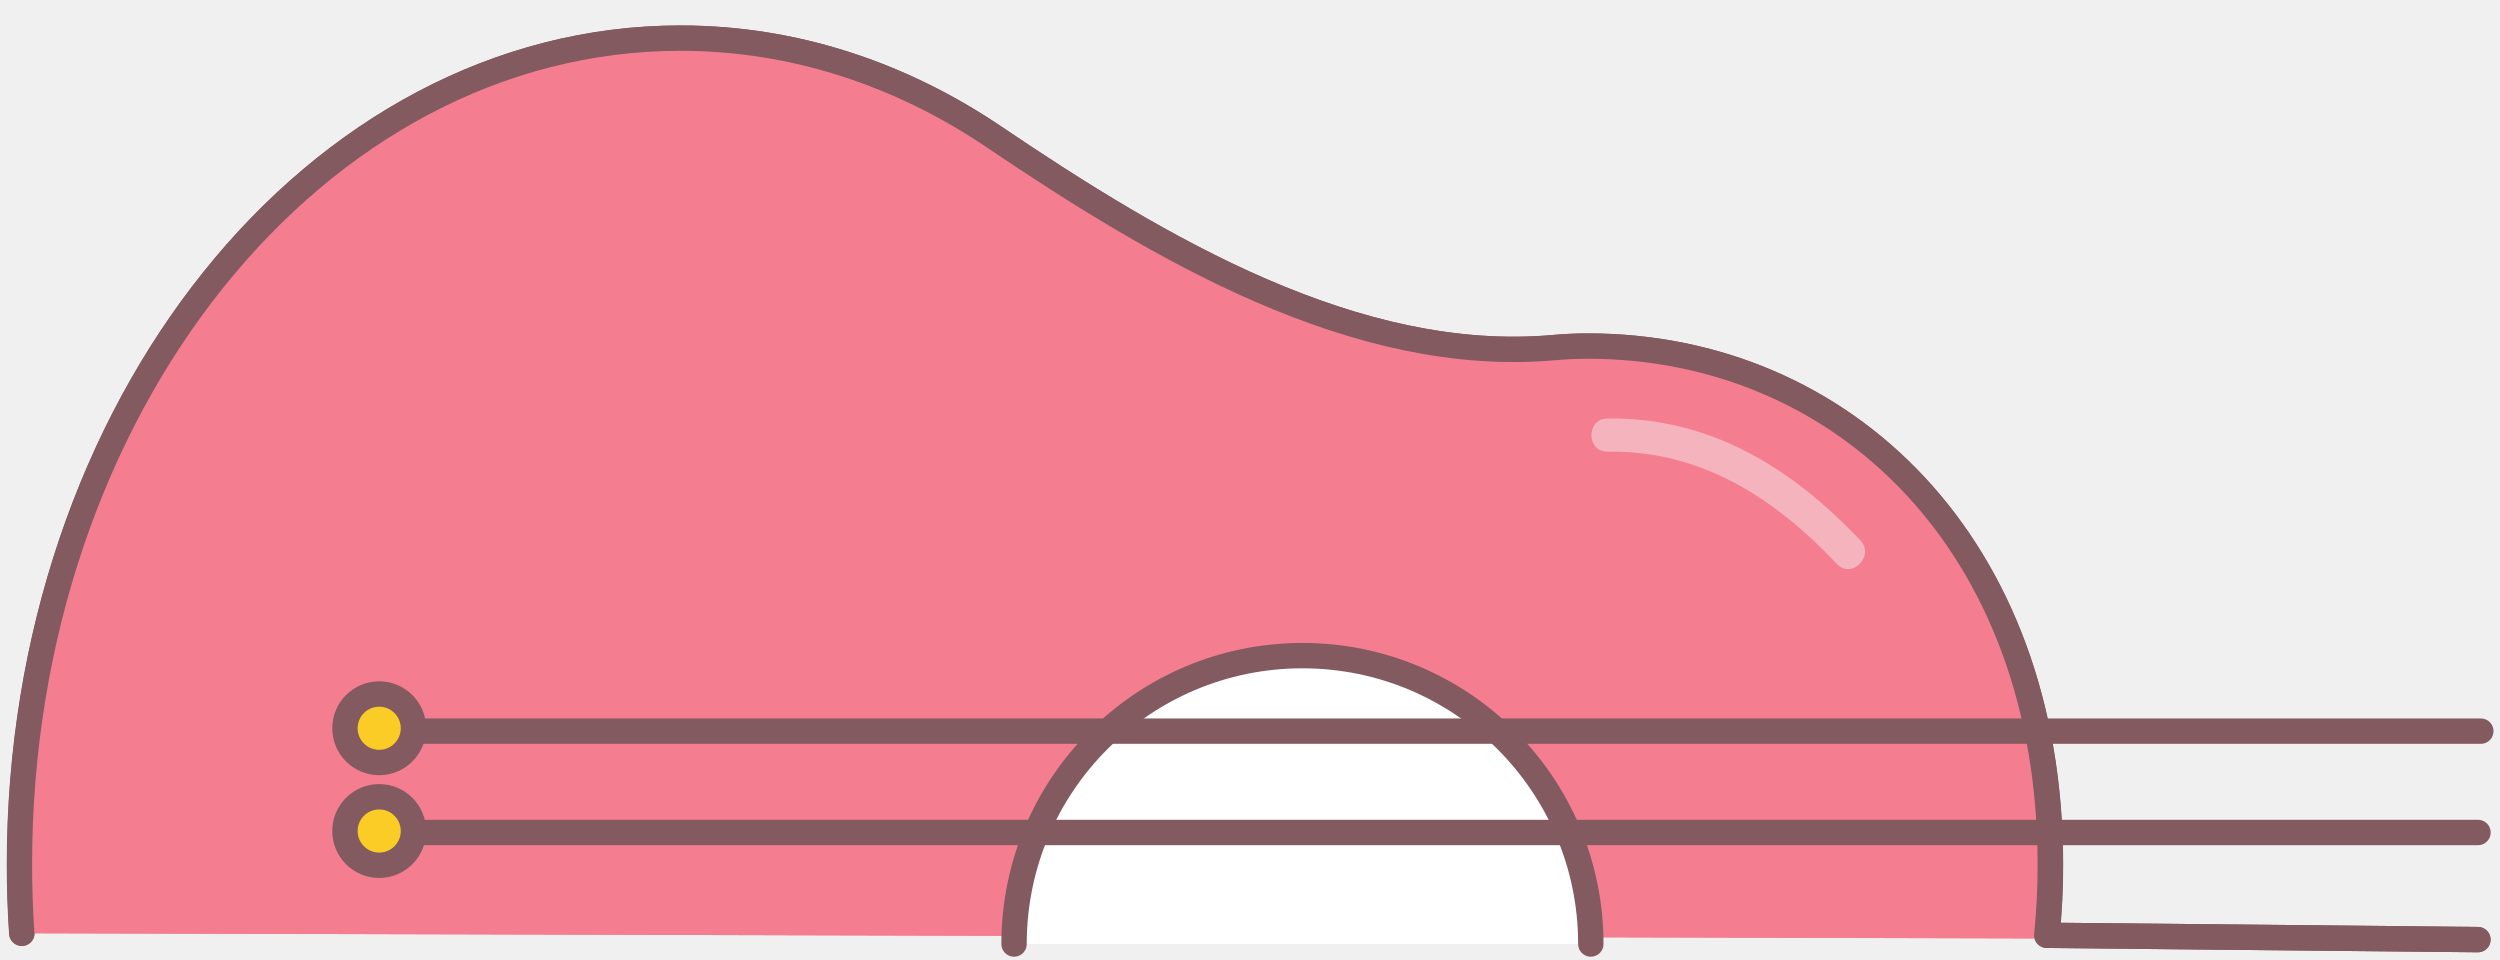
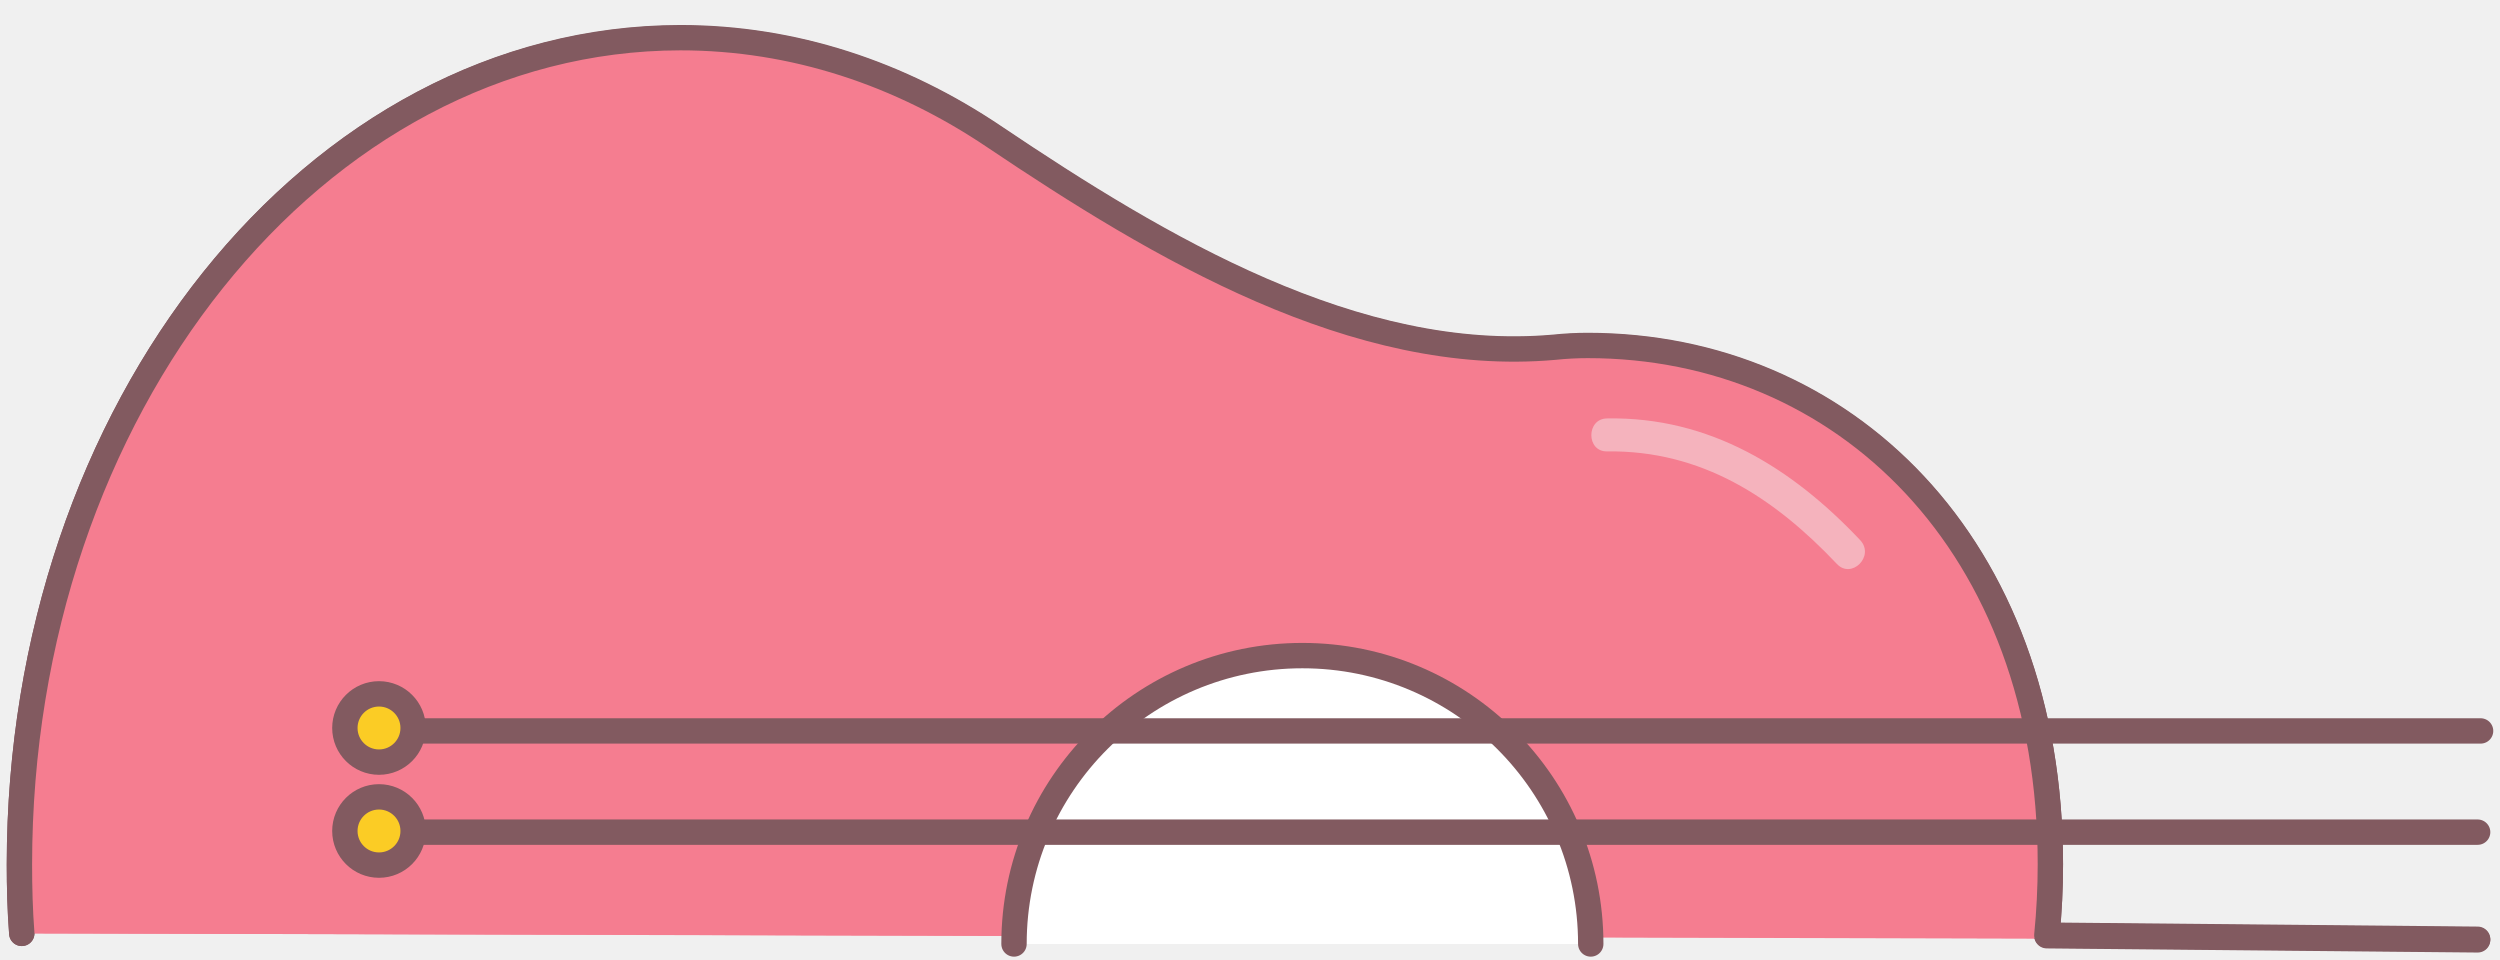
- <svg xmlns="http://www.w3.org/2000/svg" viewBox="0 0 424.78 163">
-   <defs>
-     <style>.cls-1{fill:#f57d90;}.cls-1,.cls-2,.cls-4{stroke:#825a60;stroke-linecap:round;stroke-linejoin:round;stroke-width:4.31px;}.cls-2{fill:#fff;}.cls-3{fill:#f5b3bd;}.cls-4{fill:#fbcc25;}</style>
-   </defs>
+ <svg xmlns="http://www.w3.org/2000/svg" id="Layer_1" viewBox="0 0 424.8 163">
+   <style>.st0,.st4{fill:#f57d90;stroke:#825a60;stroke-width:4.31;stroke-linecap:round;stroke-linejoin:round}.st4{fill:#fbcc25}</style>
  <g id="gitaar">
    <g id="guitar">
-       <g id="guitar-2" data-name="guitar">
-         <path class="cls-1" d="M3.73,158.57q-.39-5.79-.39-11.71C3.34,69.33,53.62,6.48,115.64,6.48c19.28,0,37.43,6.08,53.28,16.78,28,18.93,61.46,38.83,95.17,35.8,1.88-.17,3.79-.26,5.71-.26,43.42,0,78.61,33.79,78.61,88.06a117.89,117.89,0,0,1-.6,12.06l73.23.73" />
-         <path class="cls-1" d="M421,159.65l-73.23-.73a117.89,117.89,0,0,0,.6-12.06c0-54.27-35.19-88.06-78.61-88.06-1.92,0-3.83.09-5.71.26-33.71,3-67.13-16.87-95.17-35.8-15.85-10.7-34-16.78-53.28-16.78-62,0-112.3,62.85-112.3,140.38q0,5.91.39,11.71" />
-         <path class="cls-2" d="M172.3,160.4a49,49,0,0,1,98,0" />
-         <path class="cls-3" d="M316.12,91.85c-11.64-12.33-25.57-21-43-20.74-3.62,0-3.63,5.68,0,5.63,15.95-.23,28.34,7.82,39,19.09,2.5,2.64,6.47-1.34,4-4Z" />
+       <g id="guitar-2">
+         <path class="st0" d="M3.7 158.6c-.3-3.9-.4-7.8-.4-11.7C3.3 69.3 53.6 6.5 115.6 6.5c19.3 0 37.4 6.1 53.3 16.8 28 18.9 61.5 38.8 95.2 35.8 1.9-.2 3.8-.3 5.7-.3 43.4 0 78.6 33.8 78.6 88.1 0 4-.2 8.1-.6 12.1l73.2.7" />
+         <path class="st0" d="M421 159.6l-73.2-.7c.4-4 .6-8 .6-12.1 0-54.3-35.2-88.1-78.6-88.1-1.9 0-3.8.1-5.7.3-33.7 3-67.1-16.9-95.2-35.8-15.9-10.7-34-16.8-53.3-16.8C53.6 6.5 3.3 69.3 3.3 146.9c0 3.9.1 7.8.4 11.7" />
+         <path d="M172.3 160.4c0-27.1 22-49 49-49s49 21.9 49 49" fill="#fff" stroke="#825a60" stroke-width="4.31" stroke-linecap="round" stroke-linejoin="round" />
+         <path d="M316.1 91.8c-11.6-12.3-25.6-21-43-20.7-3.6 0-3.6 5.7 0 5.6 16-.2 28.3 7.8 39 19.1 2.5 2.7 6.5-1.3 4-4z" fill="#f5b3bd" />
      </g>
-       <line class="cls-1" x1="64.43" y1="124.23" x2="421.52" y2="124.23" />
-       <line class="cls-1" x1="64.43" y1="141.45" x2="421.04" y2="141.45" />
-       <circle class="cls-4" cx="64.43" cy="123.74" r="5.82" />
-       <circle class="cls-4" cx="64.43" cy="141.2" r="5.82" />
+       <path d="M64.4 124.2h357.1M64.4 141.4H421" fill="none" stroke="#825a60" stroke-width="4.31" stroke-linecap="round" stroke-linejoin="round" />
+       <circle class="st4" cx="64.4" cy="123.7" r="5.8" />
+       <circle class="st4" cx="64.4" cy="141.2" r="5.8" />
    </g>
  </g>
</svg>
